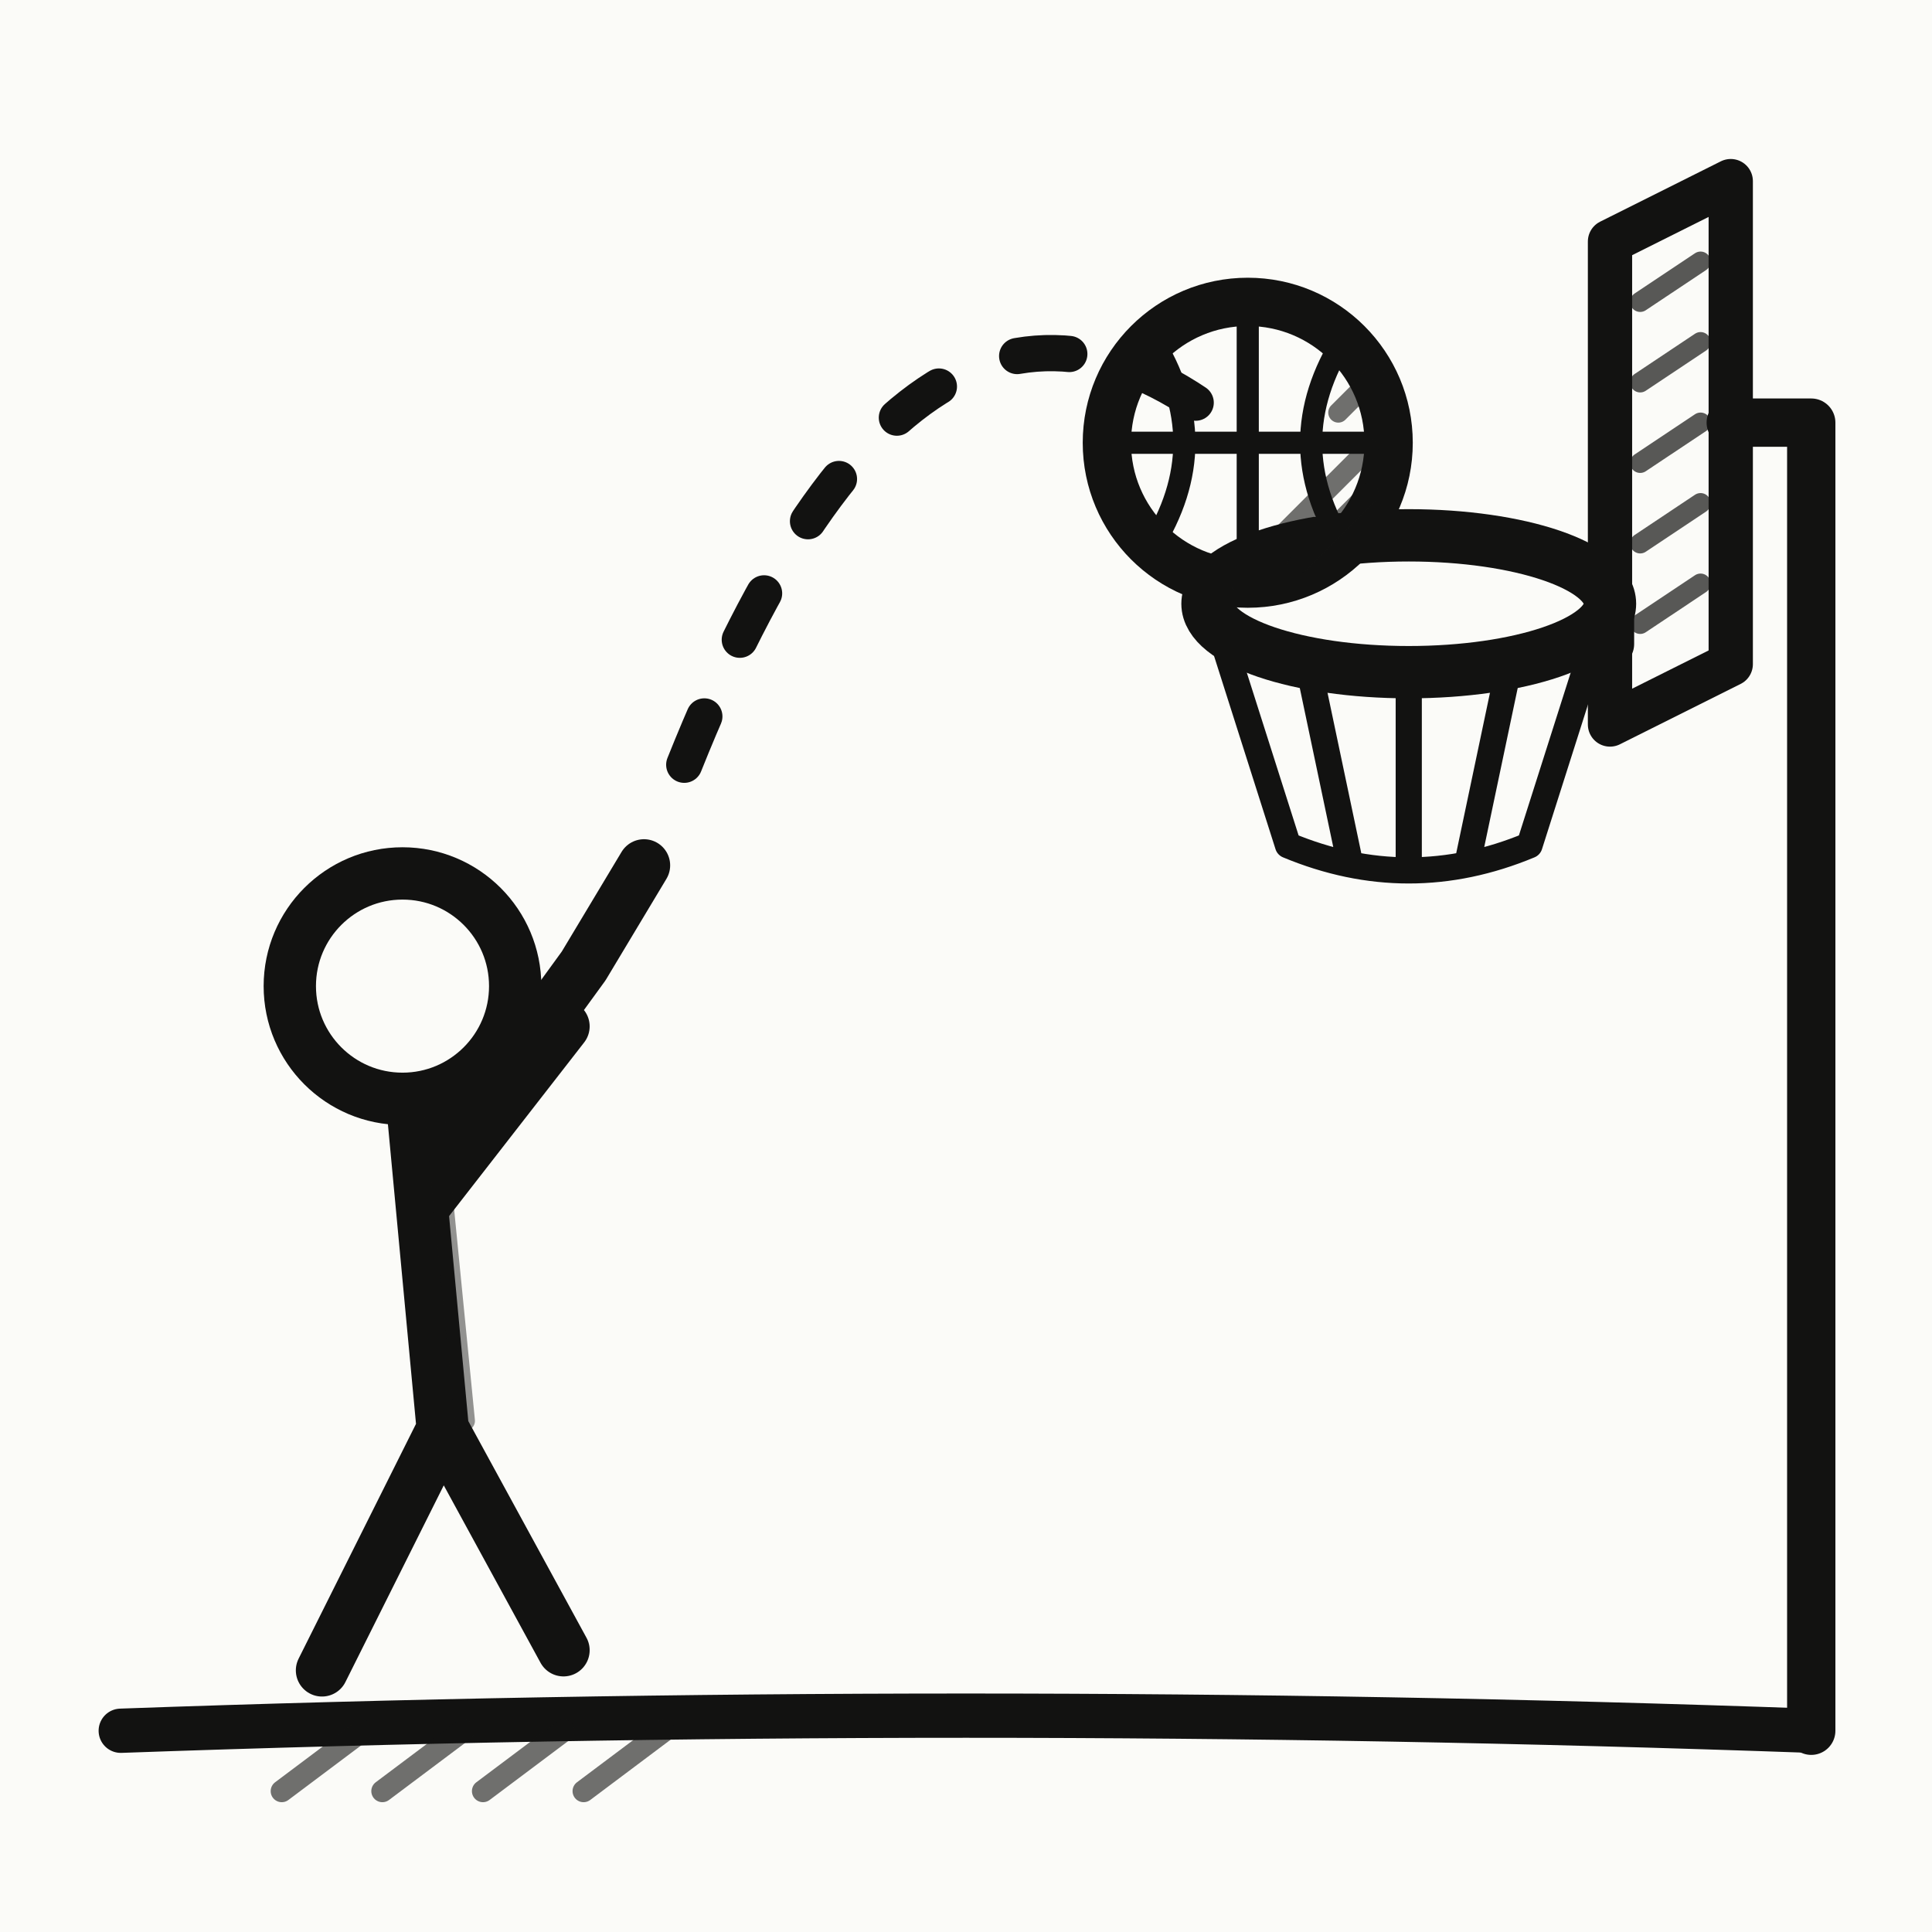
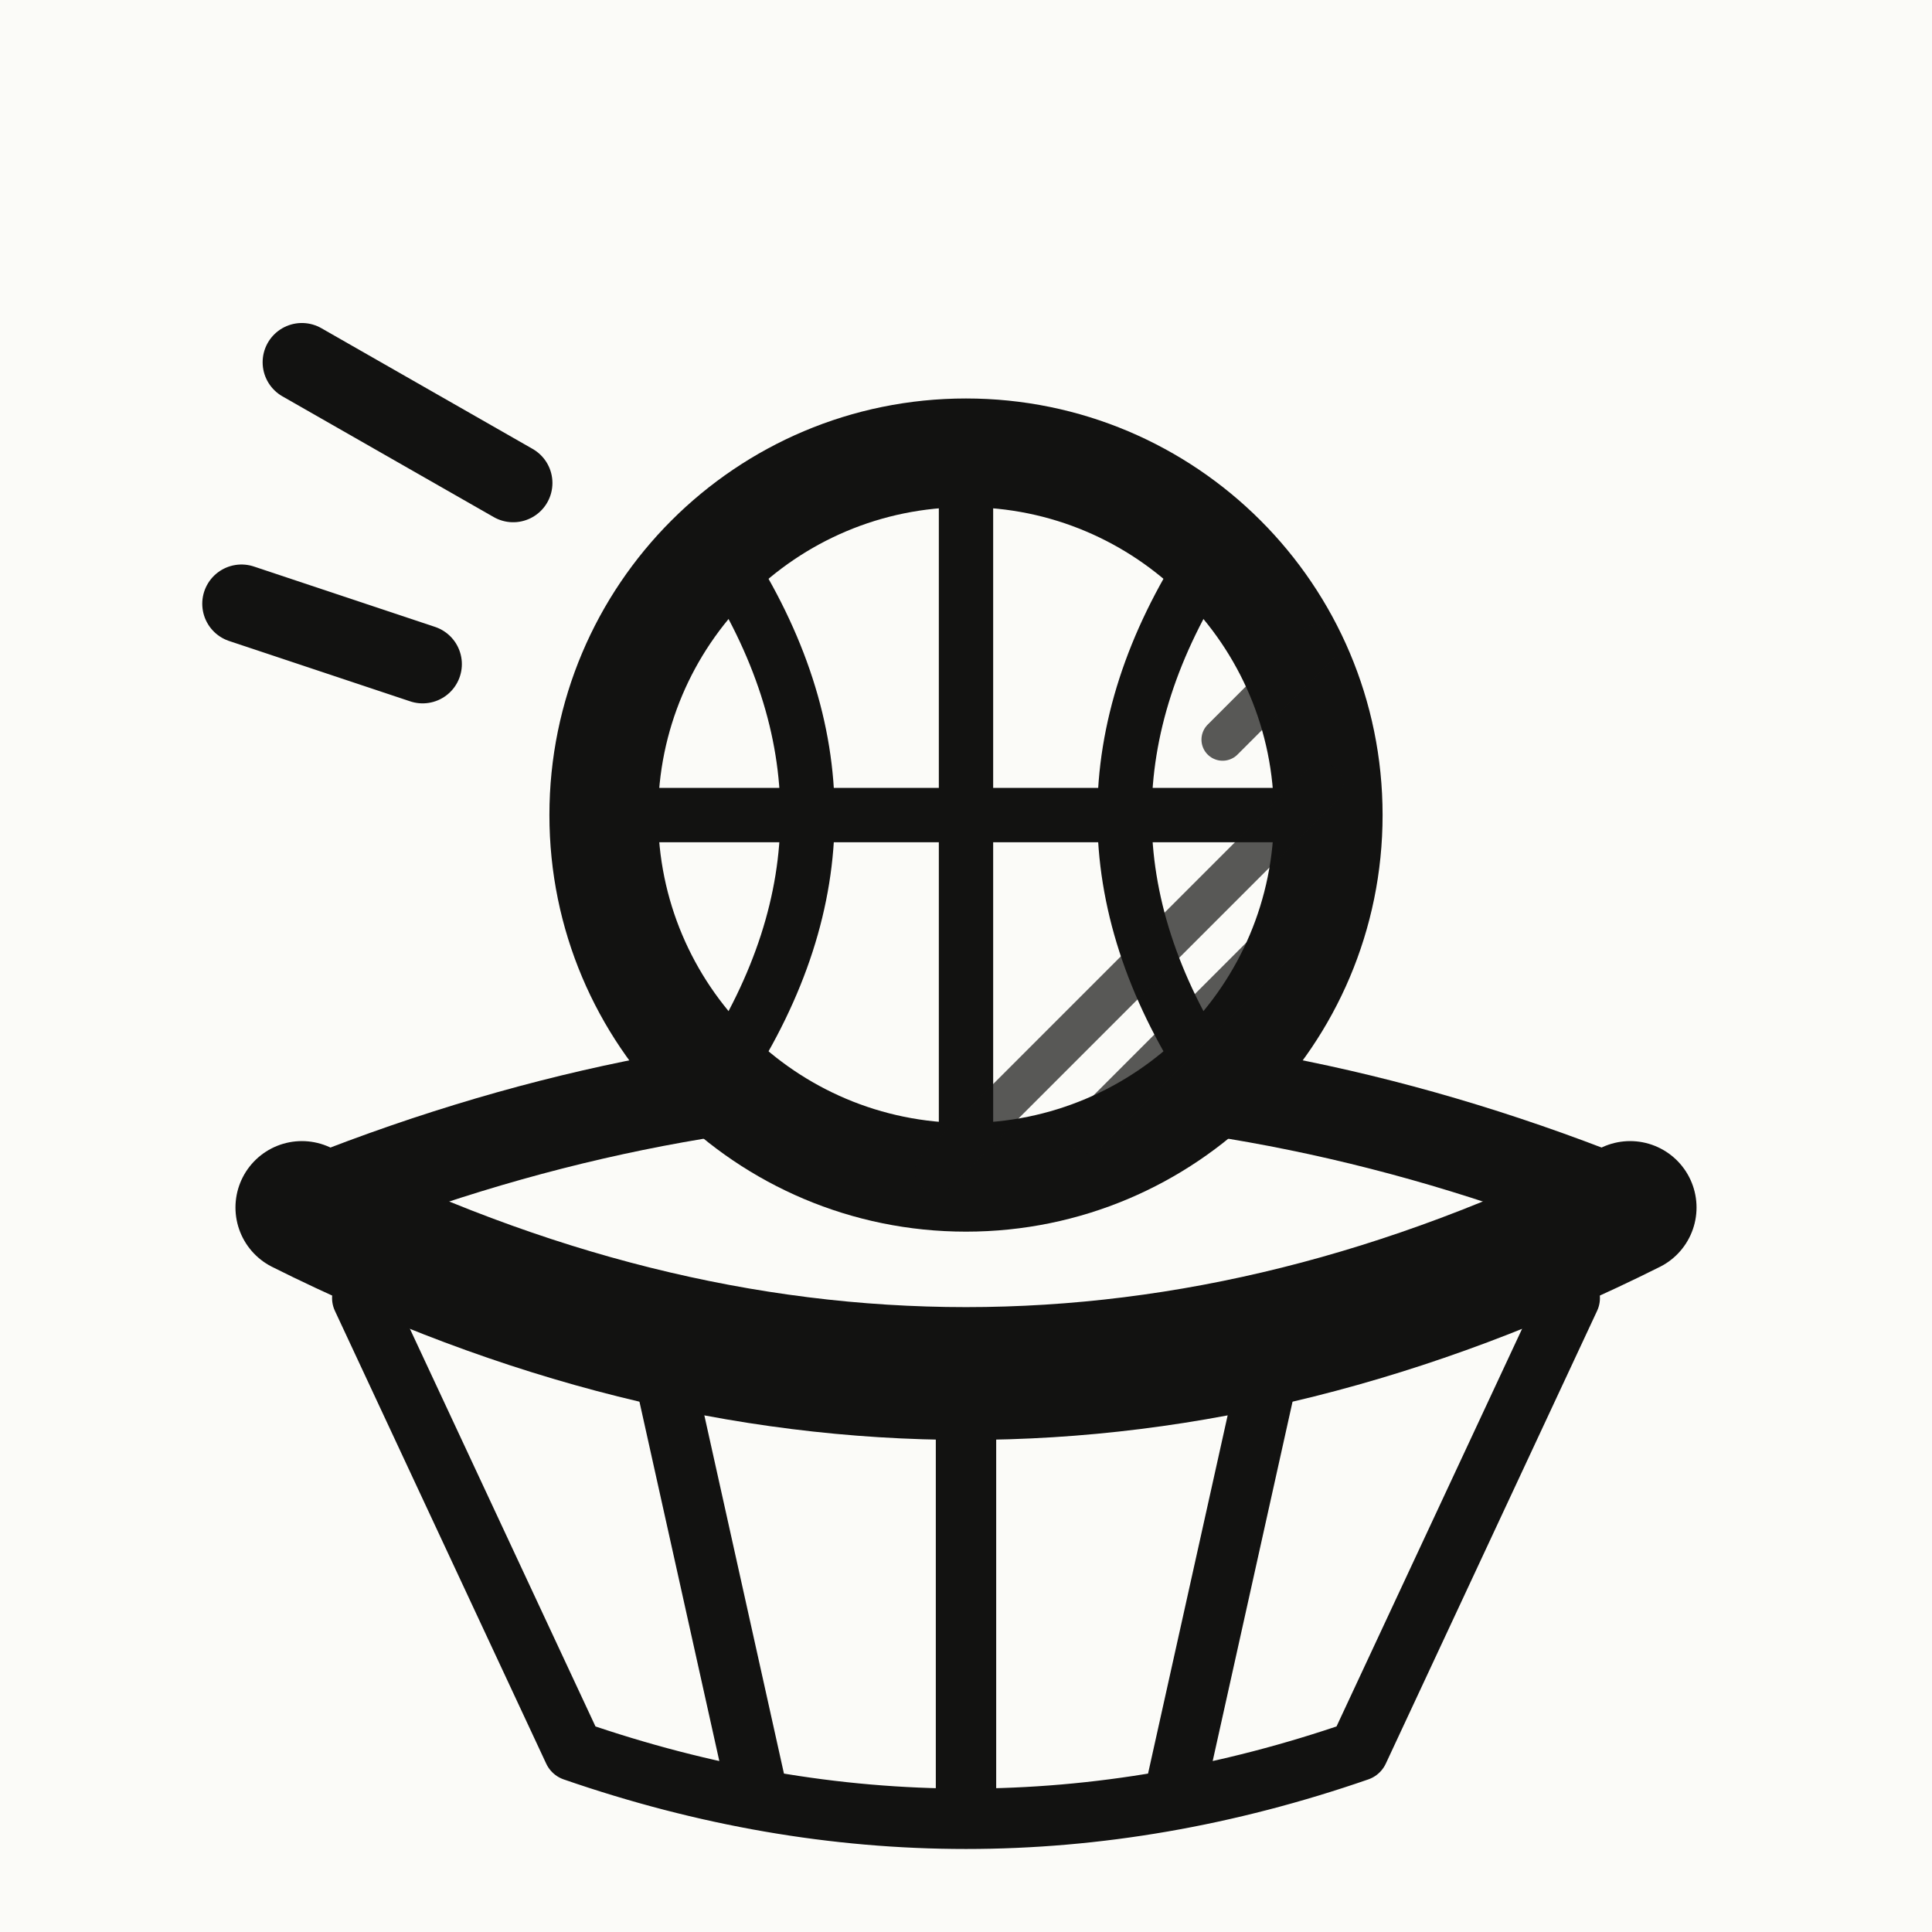
- <svg xmlns="http://www.w3.org/2000/svg" viewBox="0 0 96 96" width="512" height="512">
-   <rect width="96" height="96" fill="#fbfbf8" />
+ <svg xmlns="http://www.w3.org/2000/svg" viewBox="0 0 64 64" width="512" height="512">
+   <rect width="64" height="64" fill="#fbfbf8" />
  <g fill="none" stroke="#121211" stroke-linecap="round" stroke-linejoin="round">
-     <path d="M6 86 Q48 84.5 90 86" stroke-width="2.2" />
-     <path d="M14 89l4-3M19 89l4-3M24 89l4-3M29 89l4-3" stroke-width="1.1" opacity=".6" />
-     <circle cx="20" cy="49" r="5.6" stroke-width="2.6" />
-     <path d="M20.5 55 L22 71 M22 71 L16 83 M22 71 L28 82 M21 59 L29 48 L32 43 M21 60 L28 51" stroke-width="2.6" />
-     <path d="M21.6 55.4 L23.1 70.6" stroke-width="1" opacity=".45" />
-     <path d="M34 38 Q46 8 62 22" stroke-width="1.8" stroke-dasharray="2.6 4.2" />
-     <path d="M80 12 L86 9 L86 33 L80 36 Z" stroke-width="2.2" />
-     <path d="M81.5 15l3-2M81.5 19l3-2M81.5 23l3-2M81.5 27l3-2M81.5 31l3-2" stroke-width="1" opacity=".7" />
-     <path d="M86 21 L90 21 L90 86" stroke-width="2.4" />
-     <ellipse cx="70" cy="30" rx="10" ry="3.4" stroke-width="2.6" />
-     <path d="M60.5 31 L64 42 M65 33 L67 42.5 M70 33.4 L70 43 M75 33 L73 42.5 M79.5 31 L76 42 M64 42 Q70 44.5 76 42" stroke-width="1.3" />
-     <path d="M80 30 L80 32" stroke-width="2.4" />
-     <circle cx="62" cy="22" r="7" stroke-width="2.4" />
-     <path d="M55 22 H69 M62 15 V29 M57.2 16.8 Q60.5 22 57.2 27.2 M66.8 16.8 Q63.5 22 66.8 27.2" stroke-width="1.1" />
-     <path d="M64.5 28l3.5-3.5M61.5 28.8l6.5-6.5M66.5 20.5l1.8-1.8" stroke-width="1" opacity=".6" />
+     <path d="M10 12 L17 16 M8 20 L14 22" stroke-width="2.6" />
+     <path d="M10 40 Q32 31 54 40" stroke-width="3" />
+     <circle cx="32" cy="27" r="12" stroke-width="3.6" style="fill:#fbfbf8" />
+     <path d="M20.5 27 H43.5 M32 15 V39 M24 18.5 Q29.5 27 24 35.5 M40 18.5 Q34.5 27 40 35.5" stroke-width="1.8" />
+     <path d="M36 37.5 L42.5 31 M31 38.8 L43.8 26 M40.5 24.5 L43.6 21.4" stroke-width="1.4" opacity=".7" />
+     <path d="M12 43 L19 58 M22 45.5 L25 59 M32 46 L32 60 M42 45.5 L39 59 M52 43 L45 58 M19 58 Q32 62.5 45 58" stroke-width="2" />
+     <path d="M10 40 Q32 51 54 40" stroke-width="4.4" />
  </g>
</svg>
